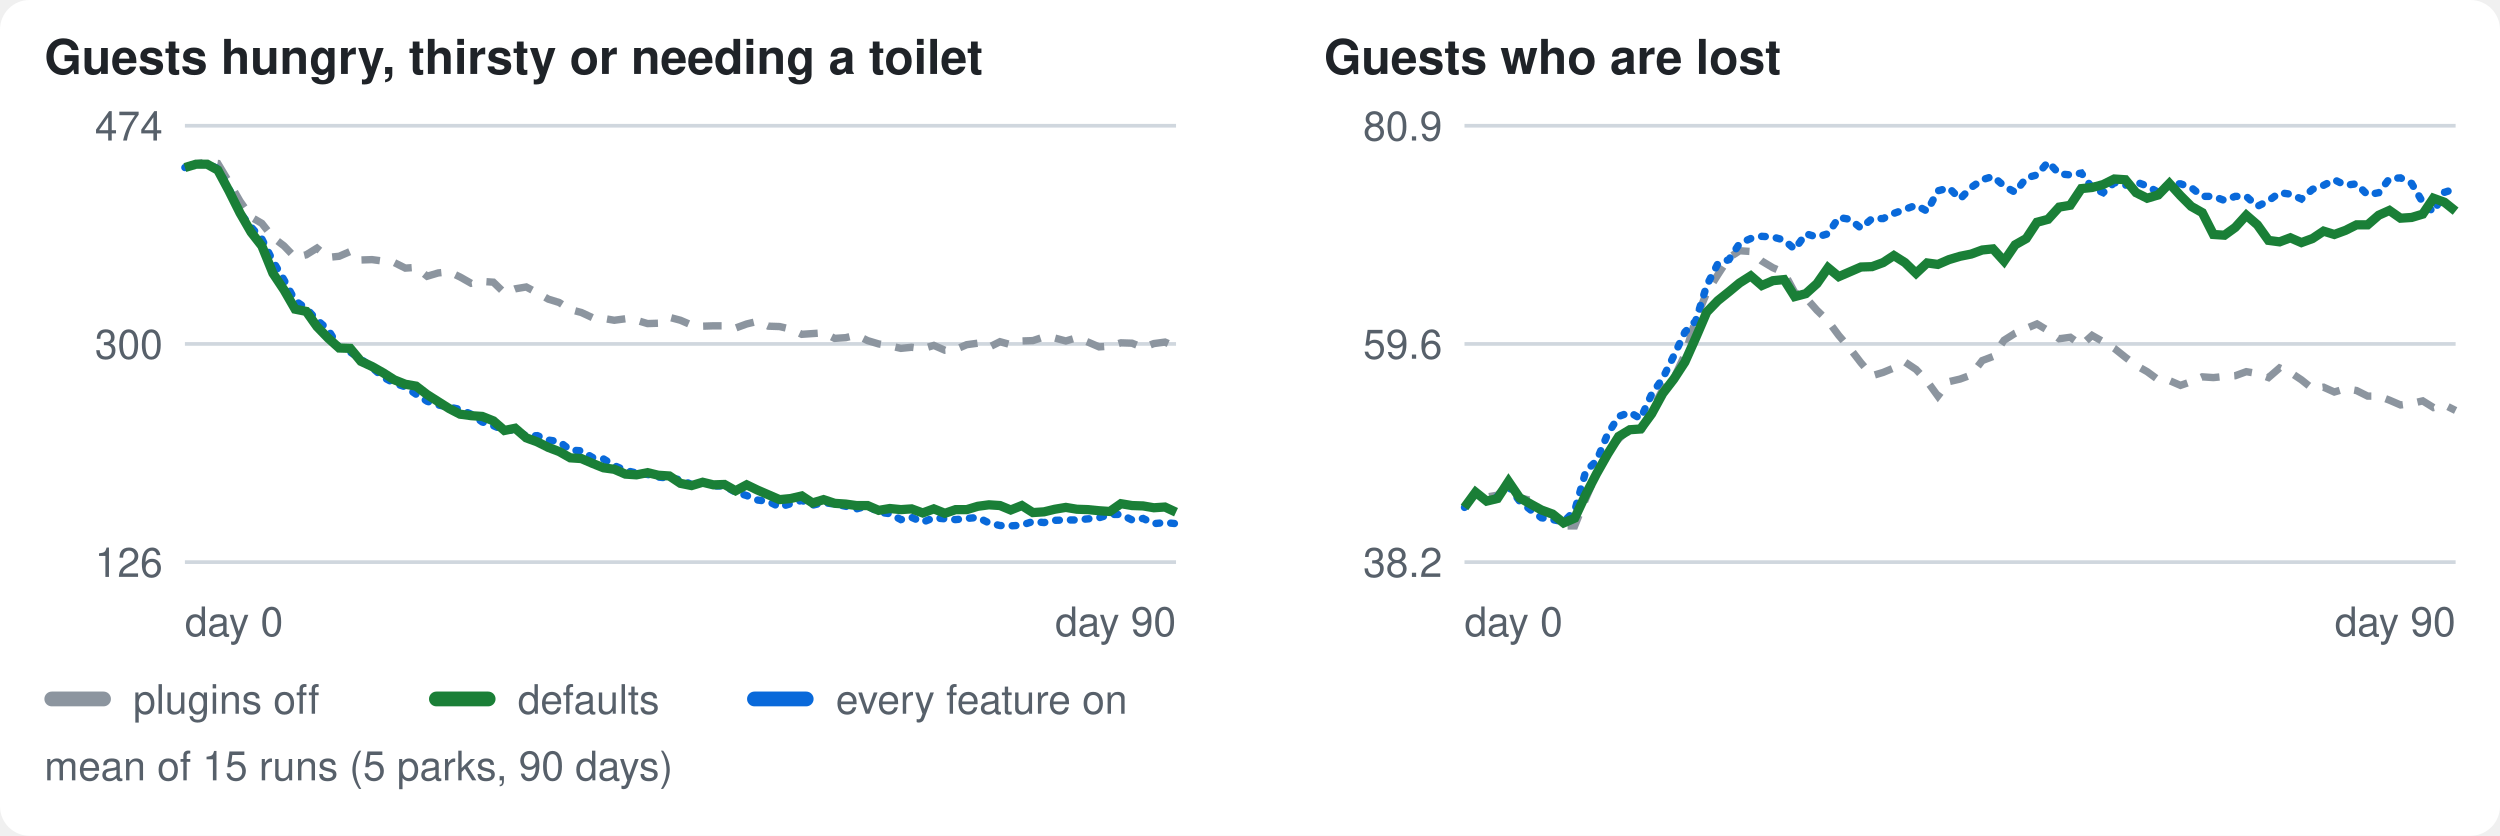
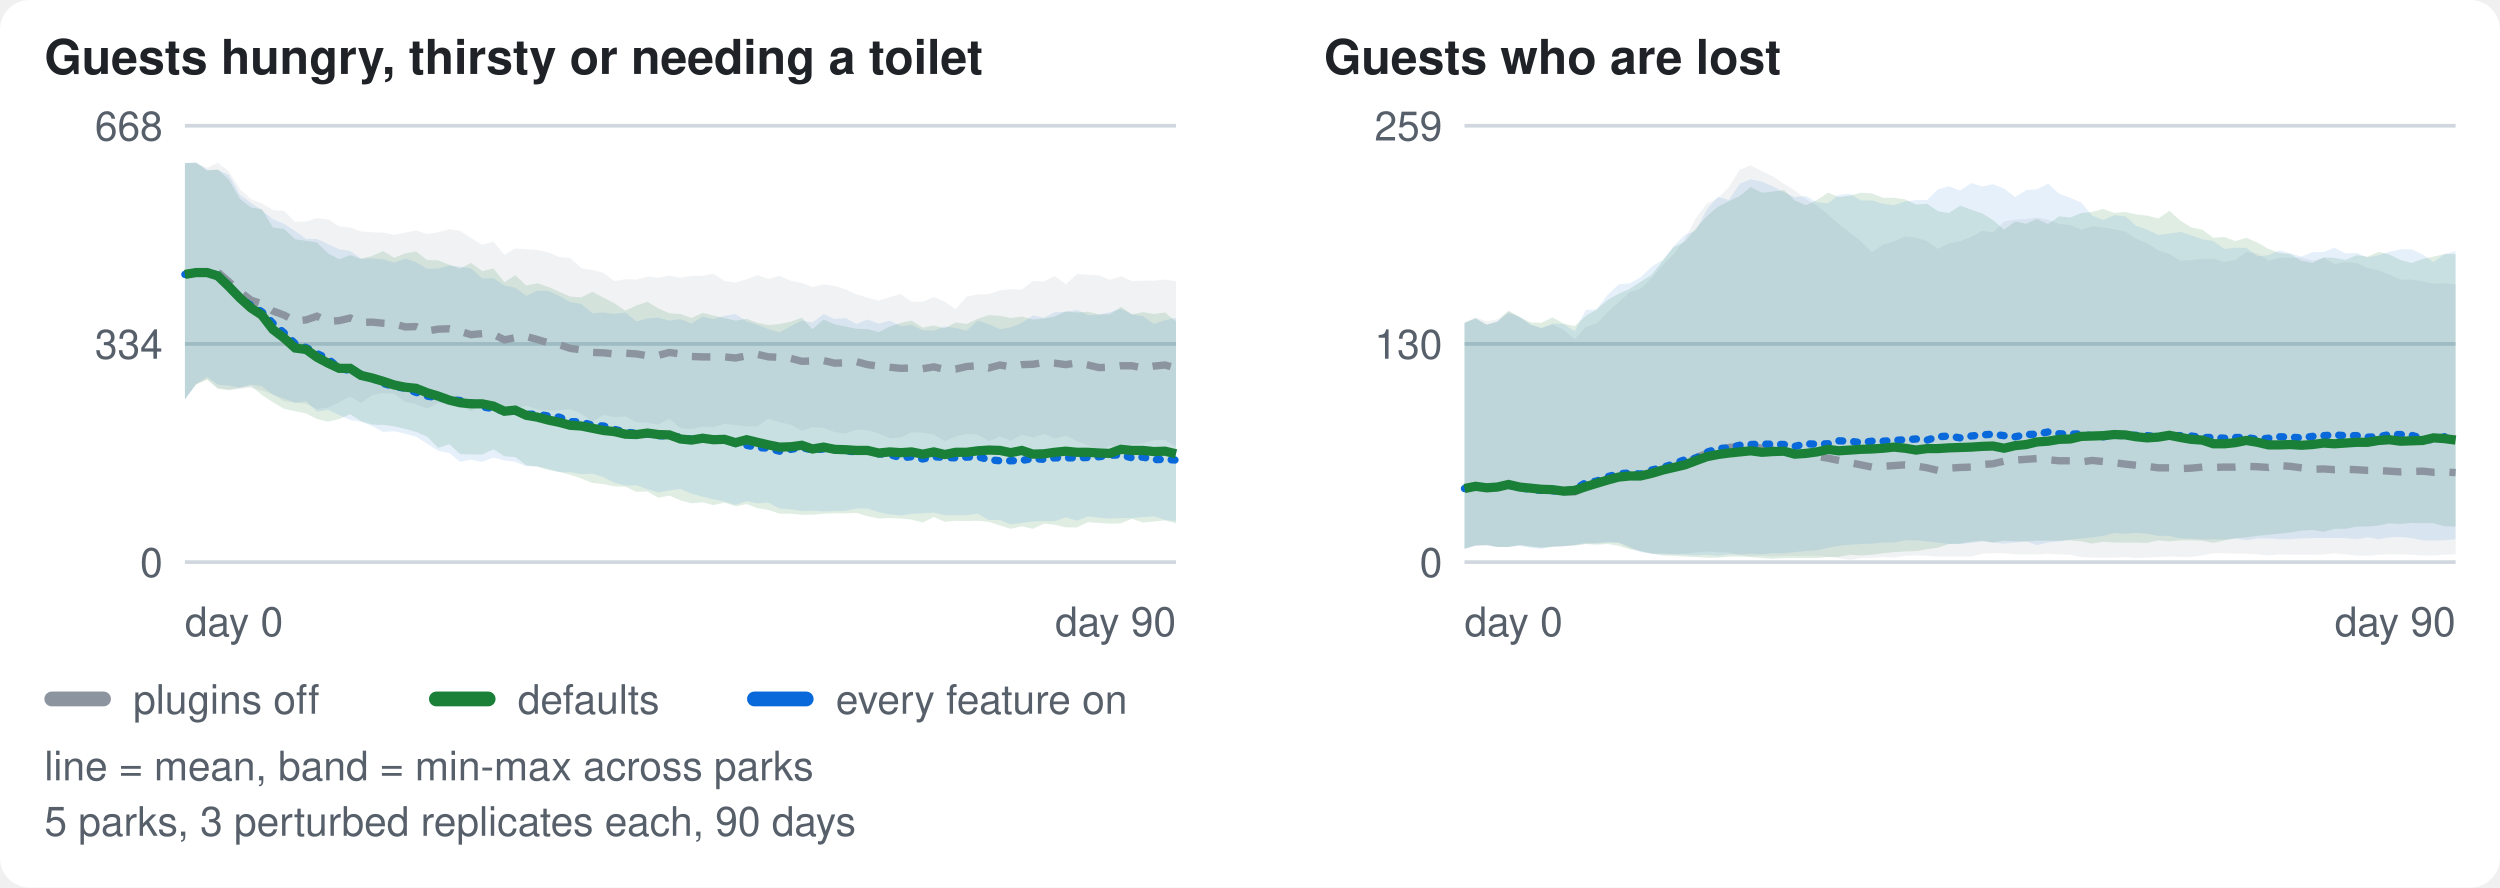
- <svg xmlns="http://www.w3.org/2000/svg" viewBox="0 0 676 226" width="676" height="226" font-family="-apple-system, Segoe UI, Helvetica, Arial, sans-serif">
+ <svg xmlns="http://www.w3.org/2000/svg" viewBox="0 0 676 240" width="676" height="240" font-family="-apple-system, Segoe UI, Helvetica, Arial, sans-serif">
  <style>
  .bg{fill:#ffffff} .ax{stroke:#d0d7de} .tx{fill:#57606a;font-size:11px} .tt{fill:#1f2328;font-size:13px;font-weight:600}
  .def{stroke:#1a7f37;fill:none;stroke-width:2.5} .all{stroke:#0969da;fill:none;stroke-width:2;stroke-dasharray:1 3;stroke-linecap:round}
-   .off{stroke:#8c959f;fill:none;stroke-width:2;stroke-dasharray:5 4} .ldef{fill:#1a7f37} .lall{fill:#0969da} .loff{fill:#8c959f}
+   .off{stroke:#8c959f;fill:none;stroke-width:2;stroke-dasharray:5 4}
+   .boff{fill:#8c959f;fill-opacity:.12} .bdef{fill:#1a7f37;fill-opacity:.14} .ball{fill:#0969da;fill-opacity:.10} .ldef{fill:#1a7f37} .lall{fill:#0969da} .loff{fill:#8c959f}
  @media (prefers-color-scheme: dark){ .bg{fill:#0d1117} .ax{stroke:#30363d} .tx{fill:#8b949e} .tt{fill:#e6edf3}
-     .def{stroke:#3fb950} .ldef{fill:#3fb950} .all{stroke:#58a6ff} .lall{fill:#58a6ff} .off{stroke:#6e7681} .loff{fill:#6e7681} }
+     .def{stroke:#3fb950} .bdef{fill:#3fb950} .ball{fill:#58a6ff} .boff{fill:#6e7681} .ldef{fill:#3fb950} .all{stroke:#58a6ff} .lall{fill:#58a6ff} .off{stroke:#6e7681} .loff{fill:#6e7681} }
</style>
  <rect class="bg" width="100%" height="100%" rx="8" />
  <text class="tt" x="12" y="20">Guests hungry, thirsty or needing a toilet</text>
  <line class="ax" x1="50" x2="318" y1="152.0" y2="152.0" />
-   <text class="tx" x="44" y="156.0" text-anchor="end">126</text>
+   <text class="tx" x="44" y="156.0" text-anchor="end">0</text>
  <line class="ax" x1="50" x2="318" y1="93.0" y2="93.0" />
-   <text class="tx" x="44" y="97.0" text-anchor="end">300</text>
+   <text class="tx" x="44" y="97.0" text-anchor="end">334</text>
  <line class="ax" x1="50" x2="318" y1="34.0" y2="34.0" />
-   <text class="tx" x="44" y="38.0" text-anchor="end">474</text>
+   <text class="tx" x="44" y="38.0" text-anchor="end">668</text>
  <text class="tx" x="50" y="172">day 0</text>
  <text class="tx" x="318" y="172" text-anchor="end">day 90</text>
-   <path class="off" d="M50.0,45.2L53.0,44.3L56.0,43.8L58.9,44.2L61.9,49.2L64.9,54.4L67.9,58.7L70.8,60.4L73.8,64.2L76.8,66.5L79.8,69.6L82.8,68.9L85.7,67.1L88.7,69.6L91.7,69.3L94.7,68.0L97.6,70.3L100.6,70.2L103.6,70.6L106.6,71.0L109.6,72.5L112.5,72.3L115.5,74.7L118.5,73.8L121.5,73.5L124.4,74.9L127.4,76.6L130.4,76.1L133.4,76.3L136.4,79.2L139.3,78.1L142.3,77.6L145.3,79.2L148.3,80.9L151.2,81.8L154.2,83.7L157.2,84.5L160.2,85.9L163.2,86.1L166.1,86.6L169.1,86.2L172.1,86.6L175.1,87.5L178.0,87.4L181.0,85.8L184.0,86.6L187.0,87.9L190.0,88.2L192.9,88.1L195.9,88.1L198.9,88.7L201.9,87.6L204.8,86.9L207.8,88.2L210.8,88.3L213.8,89.0L216.8,90.4L219.7,90.2L222.7,90.0L225.7,91.5L228.7,91.3L231.6,90.6L234.6,92.1L237.6,93.0L240.6,93.5L243.6,94.2L246.5,93.9L249.5,94.3L252.5,93.4L255.5,94.7L258.4,94.5L261.4,93.2L264.4,92.8L267.4,93.9L270.4,92.4L273.3,93.2L276.3,92.2L279.3,92.1L282.3,91.1L285.2,91.4L288.2,92.2L291.2,91.3L294.2,92.5L297.2,93.8L300.1,93.6L303.1,92.7L306.1,92.8L309.1,94.0L312.0,92.9L315.0,92.5L318.0,93.8" />
-   <path class="all" d="M50.0,45.3L53.0,44.3L56.0,44.3L58.9,45.6L61.9,51.0L64.9,57.5L67.9,61.4L70.8,64.6L73.8,70.6L76.8,75.7L79.8,81.3L82.8,83.4L85.7,86.5L88.7,89.1L91.7,94.0L94.7,95.2L97.6,97.1L100.6,99.4L103.6,102.0L106.6,103.6L109.6,104.6L112.5,106.6L115.5,108.5L118.5,109.5L121.5,110.1L124.4,110.7L127.4,112.0L130.4,114.1L133.4,115.1L136.4,116.4L139.3,116.2L142.3,117.9L145.3,117.8L148.3,119.0L151.2,119.4L154.2,121.7L157.2,121.9L160.2,123.7L163.2,124.1L166.1,125.9L169.1,127.2L172.1,127.9L175.1,128.3L178.0,129.0L181.0,129.3L184.0,129.7L187.0,131.0L190.0,130.4L192.9,131.4L195.9,131.4L198.9,133.1L201.9,134.0L204.8,135.2L207.8,135.6L210.8,137.1L213.8,136.2L216.8,135.3L219.7,136.6L222.7,135.9L225.7,136.3L228.7,136.9L231.6,137.6L234.6,136.8L237.6,138.5L240.6,138.9L243.6,140.5L246.5,139.9L249.5,141.2L252.5,140.0L255.5,140.3L258.4,140.5L261.4,140.2L264.4,139.9L267.4,141.4L270.4,142.1L273.3,142.2L276.3,142.0L279.3,141.0L282.3,141.3L285.2,140.7L288.2,140.6L291.2,140.6L294.2,140.3L297.2,140.0L300.1,139.1L303.1,139.1L306.1,140.6L309.1,140.2L312.0,141.6L315.0,141.3L318.0,141.6" />
-   <path class="def" d="M50.0,45.3L53.0,44.4L56.0,44.4L58.9,46.0L61.9,51.6L64.9,57.6L67.9,62.8L70.8,66.5L73.8,73.9L76.8,78.4L79.8,83.6L82.8,84.2L85.7,88.3L88.7,91.4L91.7,94.1L94.7,94.2L97.6,97.7L100.6,99.1L103.6,100.8L106.6,102.7L109.6,103.9L112.5,104.4L115.5,106.7L118.5,108.6L121.5,110.5L124.4,112.0L127.4,112.4L130.4,112.6L133.4,113.8L136.4,116.4L139.3,115.8L142.3,118.4L145.3,119.5L148.3,121.0L151.2,122.1L154.2,123.8L157.2,124.0L160.2,125.3L163.2,126.5L166.1,126.9L169.1,128.2L172.1,128.4L175.1,127.8L178.0,128.5L181.0,128.7L184.0,130.7L187.0,131.3L190.0,130.4L192.9,131.1L195.9,131.0L198.9,132.7L201.9,131.1L204.8,132.5L207.8,133.8L210.8,135.1L213.8,134.8L216.8,134.1L219.7,136.0L222.7,135.1L225.7,136.1L228.7,136.3L231.6,136.7L234.6,136.7L237.6,138.0L240.6,137.5L243.6,137.8L246.5,137.6L249.5,138.7L252.5,137.6L255.5,138.8L258.4,137.8L261.4,137.8L264.4,136.9L267.4,136.5L270.4,136.7L273.3,137.9L276.3,136.7L279.3,138.6L282.3,138.4L285.2,137.7L288.2,137.2L291.2,137.7L294.2,137.8L297.2,138.1L300.1,138.3L303.1,136.2L306.1,136.7L309.1,136.8L312.0,137.3L315.0,137.1L318.0,138.5" />
+   <path class="boff" d="M50.0,44.1L53.0,44.1L56.0,45.4L58.9,44.0L61.9,46.4L64.9,51.1L67.9,53.9L70.8,55.0L73.8,56.8L76.8,57.0L79.8,60.0L82.8,59.9L85.7,59.0L88.7,59.3L91.7,61.2L94.7,61.5L97.6,62.6L100.6,62.8L103.6,62.9L106.6,63.5L109.6,62.9L112.5,62.3L115.5,63.3L118.5,62.8L121.5,62.0L124.4,62.4L127.4,64.4L130.4,66.2L133.4,65.3L136.4,68.9L139.3,67.2L142.3,67.4L145.3,67.6L148.3,68.3L151.2,69.5L154.2,69.8L157.2,72.5L160.2,73.0L163.2,73.8L166.1,76.0L169.1,75.5L172.1,75.6L175.1,74.8L178.0,75.1L181.0,74.5L184.0,75.1L187.0,74.6L190.0,74.6L192.9,74.0L195.9,76.0L198.9,76.4L201.9,75.5L204.8,74.4L207.8,75.4L210.8,74.6L213.8,75.9L216.8,76.5L219.7,77.6L222.7,76.9L225.7,77.3L228.7,78.3L231.6,79.6L234.6,80.5L237.6,81.3L240.6,80.3L243.6,79.5L246.5,81.6L249.5,81.6L252.5,80.3L255.5,81.6L258.4,83.6L261.4,80.2L264.4,79.6L267.4,79.5L270.4,78.5L273.3,78.2L276.3,78.3L279.3,76.0L282.3,76.1L285.2,74.6L288.2,76.9L291.2,74.1L294.2,74.3L297.2,74.5L300.1,75.7L303.1,74.7L306.1,76.0L309.1,75.9L312.0,75.9L315.0,75.6L318.0,76.1L318.0,120.8L315.0,119.0L312.0,119.0L309.1,119.9L306.1,120.1L303.1,121.5L300.1,120.5L297.2,121.8L294.2,120.4L291.2,119.3L288.2,117.8L285.2,118.6L282.3,117.3L279.3,118.3L276.3,117.6L273.3,119.2L270.4,118.0L267.4,119.3L264.4,117.5L261.4,117.3L258.4,118.0L255.5,119.3L252.5,117.5L249.5,117.0L246.5,116.9L243.6,118.3L240.6,118.5L237.6,117.2L234.6,116.3L231.6,116.2L228.7,117.2L225.7,116.8L222.7,115.7L219.7,115.5L216.8,116.5L213.8,114.8L210.8,114.2L207.8,113.2L204.8,115.3L201.9,115.3L198.9,114.9L195.9,114.6L192.9,115.5L190.0,115.4L187.0,116.0L184.0,115.8L181.0,113.2L178.0,114.8L175.1,114.3L172.1,114.2L169.1,112.6L166.1,112.8L163.2,112.2L160.2,114.0L157.2,111.9L154.2,110.6L151.2,110.9L148.3,111.0L145.3,110.7L142.3,109.7L139.3,110.5L136.4,109.9L133.4,110.0L130.4,109.3L127.4,111.2L124.4,109.9L121.5,109.5L118.5,108.9L115.5,110.5L112.5,109.3L109.6,108.7L106.6,106.5L103.6,106.3L100.6,106.8L97.6,109.0L94.7,107.2L91.7,108.8L88.7,110.2L85.7,110.6L82.8,109.2L79.8,108.9L76.8,108.5L73.8,106.6L70.8,105.6L67.9,104.8L64.9,105.2L61.9,105.5L58.9,104.8L56.0,102.5L53.0,103.9L50.0,108.0Z" />
+   <path class="bdef" d="M50.0,44.1L53.0,44.0L56.0,46.1L58.9,45.8L61.9,48.6L64.9,53.8L67.9,56.1L70.8,56.6L73.8,61.5L76.8,61.9L79.8,64.7L82.8,65.1L85.7,65.6L88.7,68.5L91.7,70.1L94.7,69.0L97.6,70.0L100.6,69.2L103.6,67.9L106.6,69.7L109.6,68.5L112.5,68.0L115.5,70.3L118.5,70.4L121.5,71.6L124.4,72.6L127.4,71.1L130.4,73.3L133.4,72.6L136.4,76.3L139.3,74.4L142.3,77.2L145.3,76.6L148.3,77.6L151.2,78.9L154.2,80.2L157.2,80.4L160.2,78.9L163.2,80.5L166.1,82.0L169.1,84.0L172.1,82.6L175.1,81.6L178.0,83.4L181.0,84.7L184.0,84.9L187.0,86.0L190.0,84.6L192.9,85.3L195.9,86.0L198.9,86.7L201.9,86.2L204.8,87.3L207.8,87.9L210.8,87.6L213.8,87.0L216.8,85.9L219.7,89.0L222.7,86.4L225.7,87.7L228.7,88.3L231.6,88.9L234.6,89.0L237.6,89.8L240.6,88.3L243.6,87.3L246.5,86.7L249.5,88.6L252.5,88.0L255.5,88.8L258.4,87.2L261.4,87.6L264.4,86.2L267.4,85.2L270.4,85.4L273.3,86.0L276.3,85.6L279.3,86.4L282.3,86.1L285.2,85.6L288.2,84.2L291.2,84.5L294.2,84.3L297.2,85.0L300.1,85.0L303.1,83.0L306.1,85.0L309.1,84.4L312.0,84.9L315.0,84.5L318.0,86.9L318.0,141.5L315.0,140.7L312.0,141.0L309.1,141.3L306.1,140.3L303.1,141.5L300.1,141.6L297.2,141.4L294.2,141.2L291.2,142.6L288.2,142.6L285.2,141.9L282.3,141.6L279.3,143.0L276.3,142.3L273.3,143.0L270.4,142.1L267.4,141.1L264.4,140.8L261.4,140.9L258.4,140.8L255.5,141.1L252.5,139.8L249.5,141.3L246.5,140.5L243.6,140.2L240.6,140.1L237.6,140.2L234.6,139.6L231.6,138.7L228.7,138.8L225.7,138.8L222.7,138.9L219.7,139.2L216.8,139.2L213.8,138.9L210.8,138.9L207.8,137.9L204.8,137.4L201.9,136.3L198.9,136.9L195.9,135.9L192.9,136.6L190.0,135.8L187.0,136.1L184.0,135.3L181.0,134.0L178.0,134.6L175.1,132.9L172.1,133.0L169.1,131.6L166.1,131.5L163.2,130.9L160.2,130.6L157.2,129.4L154.2,128.4L151.2,127.6L148.3,127.1L145.3,126.2L142.3,125.8L139.3,123.6L136.4,123.4L133.4,121.5L130.4,122.9L127.4,122.9L124.4,122.8L121.5,120.1L118.5,121.1L115.5,118.1L112.5,116.8L109.6,116.0L106.6,115.3L103.6,114.9L100.6,114.8L97.6,113.9L94.7,112.0L91.7,113.3L88.7,114.0L85.7,113.3L82.8,111.8L79.8,111.2L76.8,110.5L73.8,108.8L70.8,106.8L67.9,104.4L64.9,104.9L61.9,105.4L58.9,105.2L56.0,102.6L53.0,104.0L50.0,108.0Z" />
+   <path class="ball" d="M50.0,44.1L53.0,43.9L56.0,45.9L58.9,46.0L61.9,47.3L64.9,52.7L67.9,54.9L70.8,56.8L73.8,59.3L76.8,60.5L79.8,62.5L82.8,64.6L85.7,64.6L88.7,66.0L91.7,67.4L94.7,67.9L97.6,69.9L100.6,69.9L103.6,70.1L106.6,71.0L109.6,69.9L112.5,70.9L115.5,72.7L118.5,72.6L121.5,71.8L124.4,72.1L127.4,72.6L130.4,75.3L133.4,75.2L136.4,77.2L139.3,77.8L142.3,80.0L145.3,78.6L148.3,78.7L151.2,80.0L154.2,81.7L157.2,82.2L160.2,84.7L163.2,84.5L166.1,84.9L169.1,84.5L172.1,86.9L175.1,86.1L178.0,85.9L181.0,86.7L184.0,86.3L187.0,87.5L190.0,85.6L192.9,86.3L195.9,85.4L198.9,84.9L201.9,86.9L204.8,87.8L207.8,89.0L210.8,89.9L213.8,88.2L216.8,86.7L219.7,87.2L222.7,84.9L225.7,86.3L228.7,86.0L231.6,87.6L234.6,86.4L237.6,87.5L240.6,86.7L243.6,88.2L246.5,87.9L249.5,89.3L252.5,89.4L255.5,88.2L258.4,88.7L261.4,89.4L264.4,86.7L267.4,87.7L270.4,89.0L273.3,88.5L276.3,87.3L279.3,85.3L282.3,85.9L285.2,84.4L288.2,84.3L291.2,83.8L294.2,85.2L297.2,85.1L300.1,84.4L303.1,83.5L306.1,85.0L309.1,85.5L312.0,87.6L315.0,86.6L318.0,85.9L318.0,140.9L315.0,140.6L312.0,139.6L309.1,139.8L306.1,140.1L303.1,140.1L300.1,140.2L297.2,140.0L294.2,139.6L291.2,140.8L288.2,139.9L285.2,140.9L282.3,140.9L279.3,141.0L276.3,141.4L273.3,141.8L270.4,140.6L267.4,140.6L264.4,138.9L261.4,139.3L258.4,139.3L255.5,139.3L252.5,138.6L249.5,138.8L246.5,138.9L243.6,139.4L240.6,139.1L237.6,138.5L234.6,137.5L231.6,137.5L228.7,138.1L225.7,138.2L222.7,138.3L219.7,138.1L216.8,138.2L213.8,137.7L210.8,137.5L207.8,135.9L204.8,136.1L201.9,135.5L198.9,136.5L195.9,135.6L192.9,135.0L190.0,134.3L187.0,133.5L184.0,132.2L181.0,132.6L178.0,133.2L175.1,132.3L172.1,131.2L169.1,131.3L166.1,130.5L163.2,129.0L160.2,128.1L157.2,128.2L154.2,127.7L151.2,127.7L148.3,126.8L145.3,126.1L142.3,126.1L139.3,124.9L136.4,124.5L133.4,123.7L130.4,124.9L127.4,124.3L124.4,124.9L121.5,122.5L118.5,121.9L115.5,120.0L112.5,118.1L109.6,117.3L106.6,116.6L103.6,116.8L100.6,115.2L97.6,114.0L94.7,113.6L91.7,112.2L88.7,110.8L85.7,111.3L82.8,108.5L79.8,108.9L76.8,107.8L73.8,106.8L70.8,104.4L67.9,104.0L64.9,104.8L61.9,104.3L58.9,104.0L56.0,101.9L53.0,103.9L50.0,108.0Z" />
+   <path class="off" d="M50.0,74.2L53.0,73.7L56.0,73.4L58.9,73.6L61.9,76.2L64.9,78.9L67.9,81.2L70.8,82.1L73.8,84.1L76.8,85.2L79.8,86.8L82.8,86.5L85.7,85.5L88.7,86.9L91.7,86.7L94.7,86.0L97.6,87.2L100.6,87.1L103.6,87.4L106.6,87.6L109.6,88.4L112.5,88.3L115.5,89.5L118.5,89.0L121.5,88.9L124.4,89.6L127.4,90.5L130.4,90.2L133.4,90.4L136.4,91.9L139.3,91.3L142.3,91.0L145.3,91.8L148.3,92.7L151.2,93.2L154.2,94.2L157.2,94.6L160.2,95.3L163.2,95.4L166.1,95.7L169.1,95.5L172.1,95.7L175.1,96.2L178.0,96.1L181.0,95.3L184.0,95.7L187.0,96.4L190.0,96.5L192.9,96.5L195.9,96.5L198.9,96.8L201.9,96.2L204.8,95.8L207.8,96.5L210.8,96.6L213.8,96.9L216.8,97.7L219.7,97.6L222.7,97.5L225.7,98.2L228.7,98.1L231.6,97.8L234.6,98.6L237.6,99.0L240.6,99.3L243.6,99.6L246.5,99.5L249.5,99.7L252.5,99.2L255.5,99.9L258.4,99.8L261.4,99.1L264.4,98.9L267.4,99.5L270.4,98.7L273.3,99.2L276.3,98.6L279.3,98.5L282.3,98.0L285.2,98.2L288.2,98.6L291.2,98.1L294.2,98.7L297.2,99.4L300.1,99.3L303.1,98.9L306.1,98.9L309.1,99.5L312.0,99.0L315.0,98.7L318.0,99.5" />
+   <path class="all" d="M50.0,74.2L53.0,73.7L56.0,73.7L58.9,74.4L61.9,77.2L64.9,80.6L67.9,82.6L70.8,84.3L73.8,87.4L76.8,90.0L79.8,92.9L82.8,94.0L85.7,95.6L88.7,97.0L91.7,99.6L94.7,100.2L97.6,101.2L100.6,102.3L103.6,103.7L106.6,104.5L109.6,105.0L112.5,106.1L115.5,107.1L118.5,107.6L121.5,108.0L124.4,108.3L127.4,108.9L130.4,110.0L133.4,110.5L136.4,111.2L139.3,111.1L142.3,112.0L145.3,112.0L148.3,112.5L151.2,112.8L154.2,114.0L157.2,114.1L160.2,115.0L163.2,115.2L166.1,116.1L169.1,116.8L172.1,117.2L175.1,117.4L178.0,117.8L181.0,117.9L184.0,118.2L187.0,118.8L190.0,118.5L192.9,119.0L195.9,119.0L198.9,119.9L201.9,120.4L204.8,121.0L207.8,121.2L210.8,122.0L213.8,121.5L216.8,121.0L219.7,121.7L222.7,121.4L225.7,121.6L228.7,121.9L231.6,122.2L234.6,121.8L237.6,122.7L240.6,122.9L243.6,123.8L246.5,123.5L249.5,124.1L252.5,123.5L255.5,123.7L258.4,123.8L261.4,123.6L264.4,123.5L267.4,124.3L270.4,124.6L273.3,124.6L276.3,124.5L279.3,124.0L282.3,124.2L285.2,123.8L288.2,123.8L291.2,123.8L294.2,123.7L297.2,123.5L300.1,123.1L303.1,123.0L306.1,123.8L309.1,123.6L312.0,124.3L315.0,124.2L318.0,124.4" />
+   <path class="def" d="M50.0,74.2L53.0,73.7L56.0,73.7L58.9,74.6L61.9,77.5L64.9,80.6L67.9,83.3L70.8,85.2L73.8,89.1L76.8,91.4L79.8,94.1L82.8,94.5L85.7,96.6L88.7,98.2L91.7,99.6L94.7,99.6L97.6,101.5L100.6,102.2L103.6,103.1L106.6,104.1L109.6,104.7L112.5,105.0L115.5,106.2L118.5,107.1L121.5,108.2L124.4,108.9L127.4,109.2L130.4,109.2L133.4,109.8L136.4,111.2L139.3,110.9L142.3,112.3L145.3,112.8L148.3,113.6L151.2,114.2L154.2,115.0L157.2,115.2L160.2,115.8L163.2,116.4L166.1,116.7L169.1,117.4L172.1,117.5L175.1,117.1L178.0,117.5L181.0,117.6L184.0,118.7L187.0,119.0L190.0,118.5L192.9,118.9L195.9,118.8L198.9,119.7L201.9,118.9L204.8,119.6L207.8,120.3L210.8,120.9L213.8,120.8L216.8,120.4L219.7,121.4L222.7,120.9L225.7,121.5L228.7,121.6L231.6,121.8L234.6,121.8L237.6,122.5L240.6,122.2L243.6,122.4L246.5,122.2L249.5,122.8L252.5,122.2L255.5,122.9L258.4,122.3L261.4,122.3L264.4,121.9L267.4,121.7L270.4,121.8L273.3,122.4L276.3,121.8L279.3,122.8L282.3,122.7L285.2,122.3L288.2,122.0L291.2,122.3L294.2,122.3L297.2,122.5L300.1,122.6L303.1,121.5L306.1,121.8L309.1,121.8L312.0,122.1L315.0,122.0L318.0,122.7" />
  <text class="tt" x="358" y="20">Guests who are lost</text>
  <line class="ax" x1="396" x2="664" y1="152.0" y2="152.0" />
-   <text class="tx" x="390" y="156.0" text-anchor="end">38.2</text>
+   <text class="tx" x="390" y="156.0" text-anchor="end">0</text>
  <line class="ax" x1="396" x2="664" y1="93.0" y2="93.0" />
-   <text class="tx" x="390" y="97.0" text-anchor="end">59.6</text>
+   <text class="tx" x="390" y="97.0" text-anchor="end">130</text>
  <line class="ax" x1="396" x2="664" y1="34.0" y2="34.0" />
-   <text class="tx" x="390" y="38.0" text-anchor="end">80.9</text>
+   <text class="tx" x="390" y="38.0" text-anchor="end">259</text>
  <text class="tx" x="396" y="172">day 0</text>
  <text class="tx" x="664" y="172" text-anchor="end">day 90</text>
-   <path class="off" d="M396.0,137.2L399.0,133.1L402.0,134.4L404.9,133.9L407.9,130.9L410.9,134.6L413.9,135.3L416.8,138.3L419.8,139.2L422.8,142.2L425.8,142.2L428.8,134.8L431.7,128.1L434.7,121.9L437.7,118.7L440.7,115.8L443.6,116.7L446.6,111.0L449.6,105.3L452.6,102.3L455.6,95.9L458.5,86.5L461.5,79.1L464.5,74.3L467.5,69.7L470.4,67.8L473.4,68.0L476.4,70.6L479.4,72.4L482.4,73.7L485.3,79.1L488.3,80.5L491.3,83.9L494.3,86.8L497.2,90.7L500.2,94.2L503.2,98.1L506.2,101.6L509.2,100.7L512.1,99.5L515.1,97.9L518.1,99.9L521.1,103.1L524.0,107.1L527.0,103.2L530.0,102.5L533.0,101.4L536.0,97.5L538.9,96.4L541.9,92.0L544.9,90.1L547.9,88.8L550.8,87.6L553.8,89.4L556.8,91.6L559.8,91.2L562.8,93.3L565.7,90.7L568.7,92.4L571.7,94.2L574.7,96.6L577.6,98.8L580.6,100.5L583.6,102.7L586.6,102.9L589.6,104.2L592.5,103.2L595.5,101.9L598.5,102.1L601.5,101.8L604.4,101.6L607.4,100.5L610.4,101.0L613.4,102.1L616.4,99.5L619.3,100.7L622.3,102.7L625.3,105.1L628.3,104.7L631.2,106.0L634.2,105.1L637.2,105.6L640.2,107.1L643.2,107.1L646.1,108.2L649.1,109.5L652.1,109.1L655.1,108.4L658.0,110.2L661.0,109.5L664.0,111.0" />
-   <path class="all" d="M396.0,137.2L399.0,133.1L402.0,135.5L404.9,134.2L407.9,131.5L410.9,135.5L413.9,137.9L416.8,140.0L419.8,140.5L422.8,141.1L425.8,138.1L428.8,127.4L431.7,124.6L434.7,117.4L437.7,112.6L440.7,111.5L443.6,113.2L446.6,106.6L449.6,102.3L452.6,96.2L455.6,89.8L458.5,86.8L461.5,77.2L464.5,71.3L467.5,70.2L470.4,65.8L473.4,64.5L476.4,63.9L479.4,64.1L482.4,64.9L485.3,67.4L488.3,63.2L491.3,64.1L494.3,63.2L497.2,58.8L500.2,59.3L503.2,61.7L506.2,59.1L509.2,59.1L512.1,57.7L515.1,56.6L518.1,55.5L521.1,57.1L524.0,51.6L527.0,50.8L530.0,53.8L533.0,50.7L536.0,48.6L538.9,47.7L541.9,50.3L544.9,52.0L547.9,48.1L550.8,47.3L553.8,43.8L556.8,47.0L559.8,47.3L562.8,46.8L565.7,50.8L568.7,52.1L571.7,49.4L574.7,50.1L577.6,49.2L580.6,50.3L583.6,52.0L586.6,49.7L589.6,49.7L592.5,50.7L595.5,53.1L598.5,53.1L601.5,54.2L604.4,53.1L607.4,53.1L610.4,55.8L613.4,54.3L616.4,52.1L619.3,52.5L622.3,53.8L625.3,51.2L628.3,50.1L631.2,48.6L634.2,50.1L637.2,49.7L640.2,52.7L643.2,52.1L646.1,48.3L649.1,48.1L652.1,49.6L655.1,54.7L658.0,57.3L661.0,52.0L664.0,51.0" />
-   <path class="def" d="M396.0,137.2L399.0,133.1L402.0,135.5L404.9,134.8L407.9,130.2L410.9,134.6L413.9,136.3L416.8,137.9L419.8,139.0L422.8,141.4L425.8,140.1L428.8,133.7L431.7,128.1L434.7,122.8L437.7,118.0L440.7,116.2L443.6,116.0L446.6,111.9L449.6,106.4L452.6,102.5L455.6,97.9L458.5,91.4L461.5,84.4L464.5,81.3L467.5,78.9L470.4,76.5L473.4,74.6L476.4,77.2L479.4,75.9L482.4,75.6L485.3,80.2L488.3,79.4L491.3,76.7L494.3,72.4L497.2,74.8L500.2,73.5L503.2,72.2L506.2,72.1L509.2,71.0L512.1,69.1L515.1,71.0L518.1,73.9L521.1,71.1L524.0,71.5L527.0,70.2L530.0,69.3L533.0,68.7L536.0,67.6L538.9,67.3L541.9,70.6L544.9,66.2L547.9,64.5L550.8,60.1L553.8,59.3L556.8,56.0L559.8,55.5L562.8,51.0L565.7,50.7L568.7,49.9L571.7,48.4L574.7,48.6L577.6,52.1L580.6,53.6L583.6,52.7L586.6,49.6L589.6,52.9L592.5,55.8L595.5,57.5L598.5,63.4L601.5,63.6L604.4,61.5L607.4,58.2L610.4,60.8L613.4,65.0L616.4,65.4L619.3,64.3L622.3,65.6L625.3,64.5L628.3,62.5L631.2,63.4L634.2,62.3L637.2,60.8L640.2,60.8L643.2,58.2L646.1,56.9L649.1,59.0L652.1,58.8L655.1,57.9L658.0,53.6L661.0,54.7L664.0,57.1" />
+   <path class="boff" d="M396.0,87.3L399.0,85.8L402.0,86.9L404.9,86.3L407.9,84.3L410.9,85.8L413.9,87.8L416.8,88.7L419.8,87.8L422.8,89.2L425.8,91.7L428.8,88.4L431.7,87.5L434.7,84.4L437.7,81.7L440.7,79.0L443.6,78.1L446.6,75.2L449.6,71.7L452.6,68.7L455.6,64.7L458.5,59.1L461.5,55.1L464.5,53.6L467.5,50.6L470.4,45.9L473.4,44.7L476.4,46.3L479.4,47.7L482.4,49.7L485.3,51.5L488.3,53.8L491.3,55.6L494.3,58.0L497.2,60.6L500.2,62.9L503.2,65.3L506.2,68.2L509.2,66.1L512.1,65.3L515.1,64.0L518.1,64.3L521.1,65.2L524.0,67.3L527.0,65.8L530.0,65.2L533.0,64.1L536.0,62.4L538.9,62.9L541.9,59.9L544.9,59.4L547.9,59.2L550.8,58.8L553.8,59.4L556.8,60.6L559.8,60.8L562.8,62.1L565.7,61.2L568.7,61.5L571.7,62.0L574.7,62.6L577.6,64.6L580.6,65.8L583.6,67.7L586.6,68.7L589.6,70.5L592.5,70.3L595.5,70.0L598.5,70.0L601.5,70.8L604.4,70.3L607.4,68.2L610.4,68.5L613.4,70.5L616.4,69.7L619.3,69.7L622.3,69.6L625.3,70.5L628.3,69.7L631.2,71.4L634.2,70.9L637.2,71.1L640.2,72.5L643.2,73.1L646.1,74.3L649.1,75.6L652.1,75.6L655.1,76.1L658.0,76.7L661.0,76.6L664.0,76.9L664.0,149.9L661.0,150.0L658.0,150.2L655.1,150.2L652.1,150.0L649.1,149.9L646.1,149.9L643.2,150.0L640.2,150.3L637.2,150.2L634.2,149.9L631.2,149.6L628.3,149.9L625.3,150.0L622.3,150.0L619.3,150.0L616.4,149.9L613.4,150.2L610.4,149.9L607.4,149.7L604.4,149.7L601.5,149.6L598.5,149.6L595.5,150.2L592.5,150.6L589.6,150.6L586.6,150.5L583.6,150.6L580.6,150.8L577.6,150.9L574.7,150.6L571.7,150.8L568.7,150.8L565.7,150.8L562.8,150.6L559.8,150.0L556.8,149.9L553.8,149.7L550.8,149.9L547.9,149.9L544.9,149.9L541.9,149.6L538.9,149.6L536.0,149.7L533.0,150.5L530.0,150.5L527.0,150.5L524.0,150.5L521.1,150.3L518.1,150.2L515.1,150.3L512.1,150.8L509.2,150.6L506.2,150.9L503.2,150.9L500.2,151.4L497.2,150.9L494.3,150.6L491.3,150.3L488.3,150.3L485.3,150.3L482.4,150.3L479.4,150.5L476.4,150.3L473.4,150.5L470.4,150.0L467.5,149.4L464.5,149.3L461.5,149.1L458.5,149.4L455.6,149.7L452.6,149.9L449.6,149.6L446.6,149.7L443.6,149.1L440.7,148.2L437.7,146.7L434.7,146.5L431.7,146.8L428.8,147.1L425.8,147.6L422.8,147.7L419.8,147.9L416.8,148.1L413.9,147.6L410.9,147.4L407.9,147.9L404.9,147.9L402.0,147.4L399.0,147.6L396.0,148.4Z" />
+   <path class="bdef" d="M396.0,87.3L399.0,86.1L402.0,87.8L404.9,87.0L407.9,84.0L410.9,85.7L413.9,87.2L416.8,87.3L419.8,85.8L422.8,87.5L425.8,88.2L428.8,85.4L431.7,83.7L434.7,81.1L437.7,79.4L440.7,78.1L443.6,76.2L446.6,74.3L449.6,70.5L452.6,66.8L455.6,65.3L458.5,61.8L461.5,58.5L464.5,55.9L467.5,54.4L470.4,53.0L473.4,50.6L476.4,52.1L479.4,51.8L482.4,51.4L485.3,54.2L488.3,55.5L491.3,54.1L494.3,52.1L497.2,53.3L500.2,52.9L503.2,52.1L506.2,52.3L509.2,53.5L512.1,53.5L515.1,53.9L518.1,55.3L521.1,55.1L524.0,57.1L527.0,57.6L530.0,55.6L533.0,56.7L536.0,57.7L538.9,59.5L541.9,62.1L544.9,59.9L547.9,60.5L550.8,59.2L553.8,60.6L556.8,58.5L559.8,58.8L562.8,57.6L565.7,57.3L568.7,56.5L571.7,57.6L574.7,57.3L577.6,58.0L580.6,58.3L583.6,59.1L586.6,57.0L589.6,59.7L592.5,61.5L595.5,62.1L598.5,64.3L601.5,64.1L604.4,65.2L607.4,64.3L610.4,65.6L613.4,67.3L616.4,68.4L619.3,68.7L622.3,70.5L625.3,71.1L628.3,69.6L631.2,69.7L634.2,70.3L637.2,69.0L640.2,69.4L643.2,68.1L646.1,68.8L649.1,70.3L652.1,71.1L655.1,70.0L658.0,69.4L661.0,68.7L664.0,68.7L664.0,142.4L661.0,142.3L658.0,141.5L655.1,141.5L652.1,141.4L649.1,141.7L646.1,141.5L643.2,142.1L640.2,142.4L637.2,142.4L634.2,143.0L631.2,143.0L628.3,143.8L625.3,143.3L622.3,143.5L619.3,144.0L616.4,144.3L613.4,144.6L610.4,144.9L607.4,145.3L604.4,145.6L601.5,146.1L598.5,146.8L595.5,146.2L592.5,146.1L589.6,146.1L586.6,146.4L583.6,146.1L580.6,146.8L577.6,146.7L574.7,146.7L571.7,146.7L568.7,146.5L565.7,147.0L562.8,146.4L559.8,146.1L556.8,146.2L553.8,146.2L550.8,146.2L547.9,146.4L544.9,146.4L541.9,146.2L538.9,146.7L536.0,146.2L533.0,146.5L530.0,147.0L527.0,147.1L524.0,148.1L521.1,148.5L518.1,149.0L515.1,149.1L512.1,149.3L509.2,149.6L506.2,150.0L503.2,150.2L500.2,150.0L497.2,150.6L494.3,150.6L491.3,150.9L488.3,150.9L485.3,150.9L482.4,150.9L479.4,151.1L476.4,150.9L473.4,150.6L470.4,150.5L467.5,150.5L464.5,150.8L461.5,150.8L458.5,150.6L455.6,150.5L452.6,150.3L449.6,150.2L446.6,149.7L443.6,149.0L440.7,148.5L437.7,147.6L434.7,147.1L431.7,147.3L428.8,147.1L425.8,147.4L422.8,147.7L419.8,147.9L416.8,148.1L413.9,147.9L410.9,147.4L407.9,147.9L404.9,147.9L402.0,147.4L399.0,147.4L396.0,148.4Z" />
+   <path class="ball" d="M396.0,87.3L399.0,86.1L402.0,87.8L404.9,86.9L407.9,84.6L410.9,85.7L413.9,87.8L416.8,88.7L419.8,87.5L422.8,87.6L425.8,89.6L428.8,83.8L431.7,83.7L434.7,79.7L437.7,76.9L440.7,76.6L443.6,75.0L446.6,72.1L449.6,70.3L452.6,66.5L455.6,63.5L458.5,62.4L461.5,56.7L464.5,53.2L467.5,54.1L470.4,49.7L473.4,48.5L476.4,49.1L479.4,50.4L482.4,52.0L485.3,53.3L488.3,53.0L491.3,54.7L494.3,55.0L497.2,52.7L500.2,52.4L503.2,54.2L506.2,54.2L509.2,55.1L512.1,55.5L515.1,54.5L518.1,54.1L521.1,54.1L524.0,51.2L527.0,50.4L530.0,51.5L533.0,49.5L536.0,50.4L538.9,49.8L541.9,51.0L544.9,53.3L547.9,51.4L550.8,51.2L553.8,49.7L556.8,52.4L559.8,53.5L562.8,54.8L565.7,58.3L568.7,59.5L571.7,58.2L574.7,58.5L577.6,61.1L580.6,62.1L583.6,63.5L586.6,63.2L589.6,62.7L592.5,63.6L595.5,64.7L598.5,65.2L601.5,67.3L604.4,67.0L607.4,67.0L610.4,69.3L613.4,69.0L616.4,67.7L619.3,68.5L622.3,69.4L625.3,68.2L628.3,68.1L631.2,67.0L634.2,68.5L637.2,68.4L640.2,69.6L643.2,69.0L646.1,68.1L649.1,67.4L652.1,67.4L655.1,68.8L658.0,70.9L661.0,68.7L664.0,67.9L664.0,145.8L661.0,146.1L658.0,146.1L655.1,146.1L652.1,145.5L649.1,145.2L646.1,145.3L643.2,145.8L640.2,145.3L637.2,145.8L634.2,145.5L631.2,145.5L628.3,145.5L625.3,145.5L622.3,145.6L619.3,145.8L616.4,145.8L613.4,145.6L610.4,145.6L607.4,146.1L604.4,145.6L601.5,145.9L598.5,145.8L595.5,145.9L592.5,145.6L589.6,145.6L586.6,144.9L583.6,144.9L580.6,144.3L577.6,144.1L574.7,144.3L571.7,144.1L568.7,144.9L565.7,145.3L562.8,145.6L559.8,145.9L556.8,146.4L553.8,146.7L550.8,147.4L547.9,146.4L544.9,146.7L541.9,147.0L538.9,146.7L536.0,146.4L533.0,146.8L530.0,147.1L527.0,147.1L524.0,146.7L521.1,146.4L518.1,146.1L515.1,146.1L512.1,146.7L509.2,146.7L506.2,147.0L503.2,147.1L500.2,147.3L497.2,147.6L494.3,148.1L491.3,148.8L488.3,149.0L485.3,149.3L482.4,149.6L479.4,149.6L476.4,149.9L473.4,149.7L470.4,150.0L467.5,149.9L464.5,150.3L461.5,150.0L458.5,150.2L455.6,150.0L452.6,149.9L449.6,149.9L446.6,149.7L443.6,149.3L440.7,147.9L437.7,146.8L434.7,146.7L431.7,147.0L428.8,146.8L425.8,147.4L422.8,147.7L419.8,147.7L416.8,148.4L413.9,148.1L410.9,147.6L407.9,147.9L404.9,147.9L402.0,147.4L399.0,147.6L396.0,148.4Z" />
+   <path class="off" d="M396.0,132.1L399.0,131.5L402.0,131.7L404.9,131.6L407.9,131.1L410.9,131.7L413.9,131.8L416.8,132.3L419.8,132.5L422.8,133.0L425.8,133.0L428.8,131.7L431.7,130.7L434.7,129.6L437.7,129.1L440.7,128.6L443.6,128.8L446.6,127.8L449.6,126.9L452.6,126.4L455.6,125.3L458.5,123.8L461.5,122.6L464.5,121.8L467.5,121.0L470.4,120.7L473.4,120.8L476.4,121.2L479.4,121.5L482.4,121.7L485.3,122.6L488.3,122.8L491.3,123.4L494.3,123.9L497.2,124.5L500.2,125.1L503.2,125.7L506.2,126.3L509.2,126.1L512.1,125.9L515.1,125.7L518.1,126.0L521.1,126.5L524.0,127.2L527.0,126.6L530.0,126.4L533.0,126.3L536.0,125.6L538.9,125.4L541.9,124.7L544.9,124.4L547.9,124.2L550.8,124.0L553.8,124.3L556.8,124.6L559.8,124.6L562.8,124.9L565.7,124.5L568.7,124.8L571.7,125.1L574.7,125.5L577.6,125.8L580.6,126.1L583.6,126.5L586.6,126.5L589.6,126.7L592.5,126.6L595.5,126.3L598.5,126.4L601.5,126.3L604.4,126.3L607.4,126.1L610.4,126.2L613.4,126.4L616.4,125.9L619.3,126.1L622.3,126.5L625.3,126.9L628.3,126.8L631.2,127.0L634.2,126.9L637.2,127.0L640.2,127.2L643.2,127.2L646.1,127.4L649.1,127.6L652.1,127.5L655.1,127.4L658.0,127.7L661.0,127.6L664.0,127.8" />
+   <path class="all" d="M396.0,132.1L399.0,131.5L402.0,131.9L404.9,131.7L407.9,131.2L410.9,131.9L413.9,132.3L416.8,132.6L419.8,132.7L422.8,132.8L425.8,132.3L428.8,130.5L431.7,130.1L434.7,128.9L437.7,128.1L440.7,127.9L443.6,128.2L446.6,127.1L449.6,126.4L452.6,125.4L455.6,124.3L458.5,123.9L461.5,122.3L464.5,121.3L467.5,121.1L470.4,120.4L473.4,120.2L476.4,120.1L479.4,120.1L482.4,120.2L485.3,120.7L488.3,120.0L491.3,120.1L494.3,120.0L497.2,119.2L500.2,119.3L503.2,119.7L506.2,119.3L509.2,119.3L512.1,119.1L515.1,118.9L518.1,118.7L521.1,119.0L524.0,118.1L527.0,117.9L530.0,118.4L533.0,117.9L536.0,117.6L538.9,117.4L541.9,117.8L544.9,118.1L547.9,117.5L550.8,117.4L553.8,116.8L556.8,117.3L559.8,117.4L562.8,117.3L565.7,117.9L568.7,118.1L571.7,117.7L574.7,117.8L577.6,117.7L580.6,117.8L583.6,118.1L586.6,117.8L589.6,117.8L592.5,117.9L595.5,118.3L598.5,118.3L601.5,118.5L604.4,118.3L607.4,118.3L610.4,118.8L613.4,118.5L616.4,118.1L619.3,118.2L622.3,118.4L625.3,118.0L628.3,117.8L631.2,117.6L634.2,117.8L637.2,117.8L640.2,118.2L643.2,118.1L646.1,117.5L649.1,117.5L652.1,117.7L655.1,118.6L658.0,119.0L661.0,118.1L664.0,118.0" />
+   <path class="def" d="M396.0,132.1L399.0,131.5L402.0,131.9L404.9,131.7L407.9,131.0L410.9,131.7L413.9,132.0L416.8,132.3L419.8,132.4L422.8,132.8L425.8,132.6L428.8,131.6L431.7,130.7L434.7,129.8L437.7,129.0L440.7,128.7L443.6,128.7L446.6,128.0L449.6,127.1L452.6,126.4L455.6,125.7L458.5,124.6L461.5,123.5L464.5,122.9L467.5,122.5L470.4,122.2L473.4,121.9L476.4,122.3L479.4,122.1L482.4,122.0L485.3,122.8L488.3,122.6L491.3,122.2L494.3,121.5L497.2,121.9L500.2,121.7L503.2,121.5L506.2,121.4L509.2,121.2L512.1,120.9L515.1,121.2L518.1,121.7L521.1,121.3L524.0,121.3L527.0,121.1L530.0,121.0L533.0,120.9L536.0,120.7L538.9,120.6L541.9,121.2L544.9,120.5L547.9,120.2L550.8,119.5L553.8,119.3L556.8,118.8L559.8,118.7L562.8,118.0L565.7,117.9L568.7,117.8L571.7,117.5L574.7,117.6L577.6,118.1L580.6,118.4L583.6,118.2L586.6,117.7L589.6,118.3L592.5,118.8L595.5,119.0L598.5,120.0L601.5,120.0L604.4,119.7L607.4,119.1L610.4,119.6L613.4,120.3L616.4,120.3L619.3,120.2L622.3,120.4L625.3,120.2L628.3,119.8L631.2,120.0L634.2,119.8L637.2,119.6L640.2,119.6L643.2,119.1L646.1,118.9L649.1,119.3L652.1,119.2L655.1,119.1L658.0,118.4L661.0,118.6L664.0,119.0" />
  <rect class="loff" x="12" y="187" width="18" height="4" rx="2" />
  <text class="tx" x="36" y="193">plugins off</text>
  <rect class="ldef" x="116" y="187" width="18" height="4" rx="2" />
  <text class="tx" x="140" y="193">defaults</text>
  <rect class="lall" x="202" y="187" width="18" height="4" rx="2" />
  <text class="tx" x="226" y="193">every feature on</text>
-   <text class="tx" x="12" y="211">mean of 15 runs (5 parks, 90 days)</text>
+   <text class="tx" x="12" y="211">line = mean, band = min-max across parks</text>
+   <text class="tx" x="12" y="226">5 parks, 3 perturbed replicates each, 90 days</text>
</svg>
